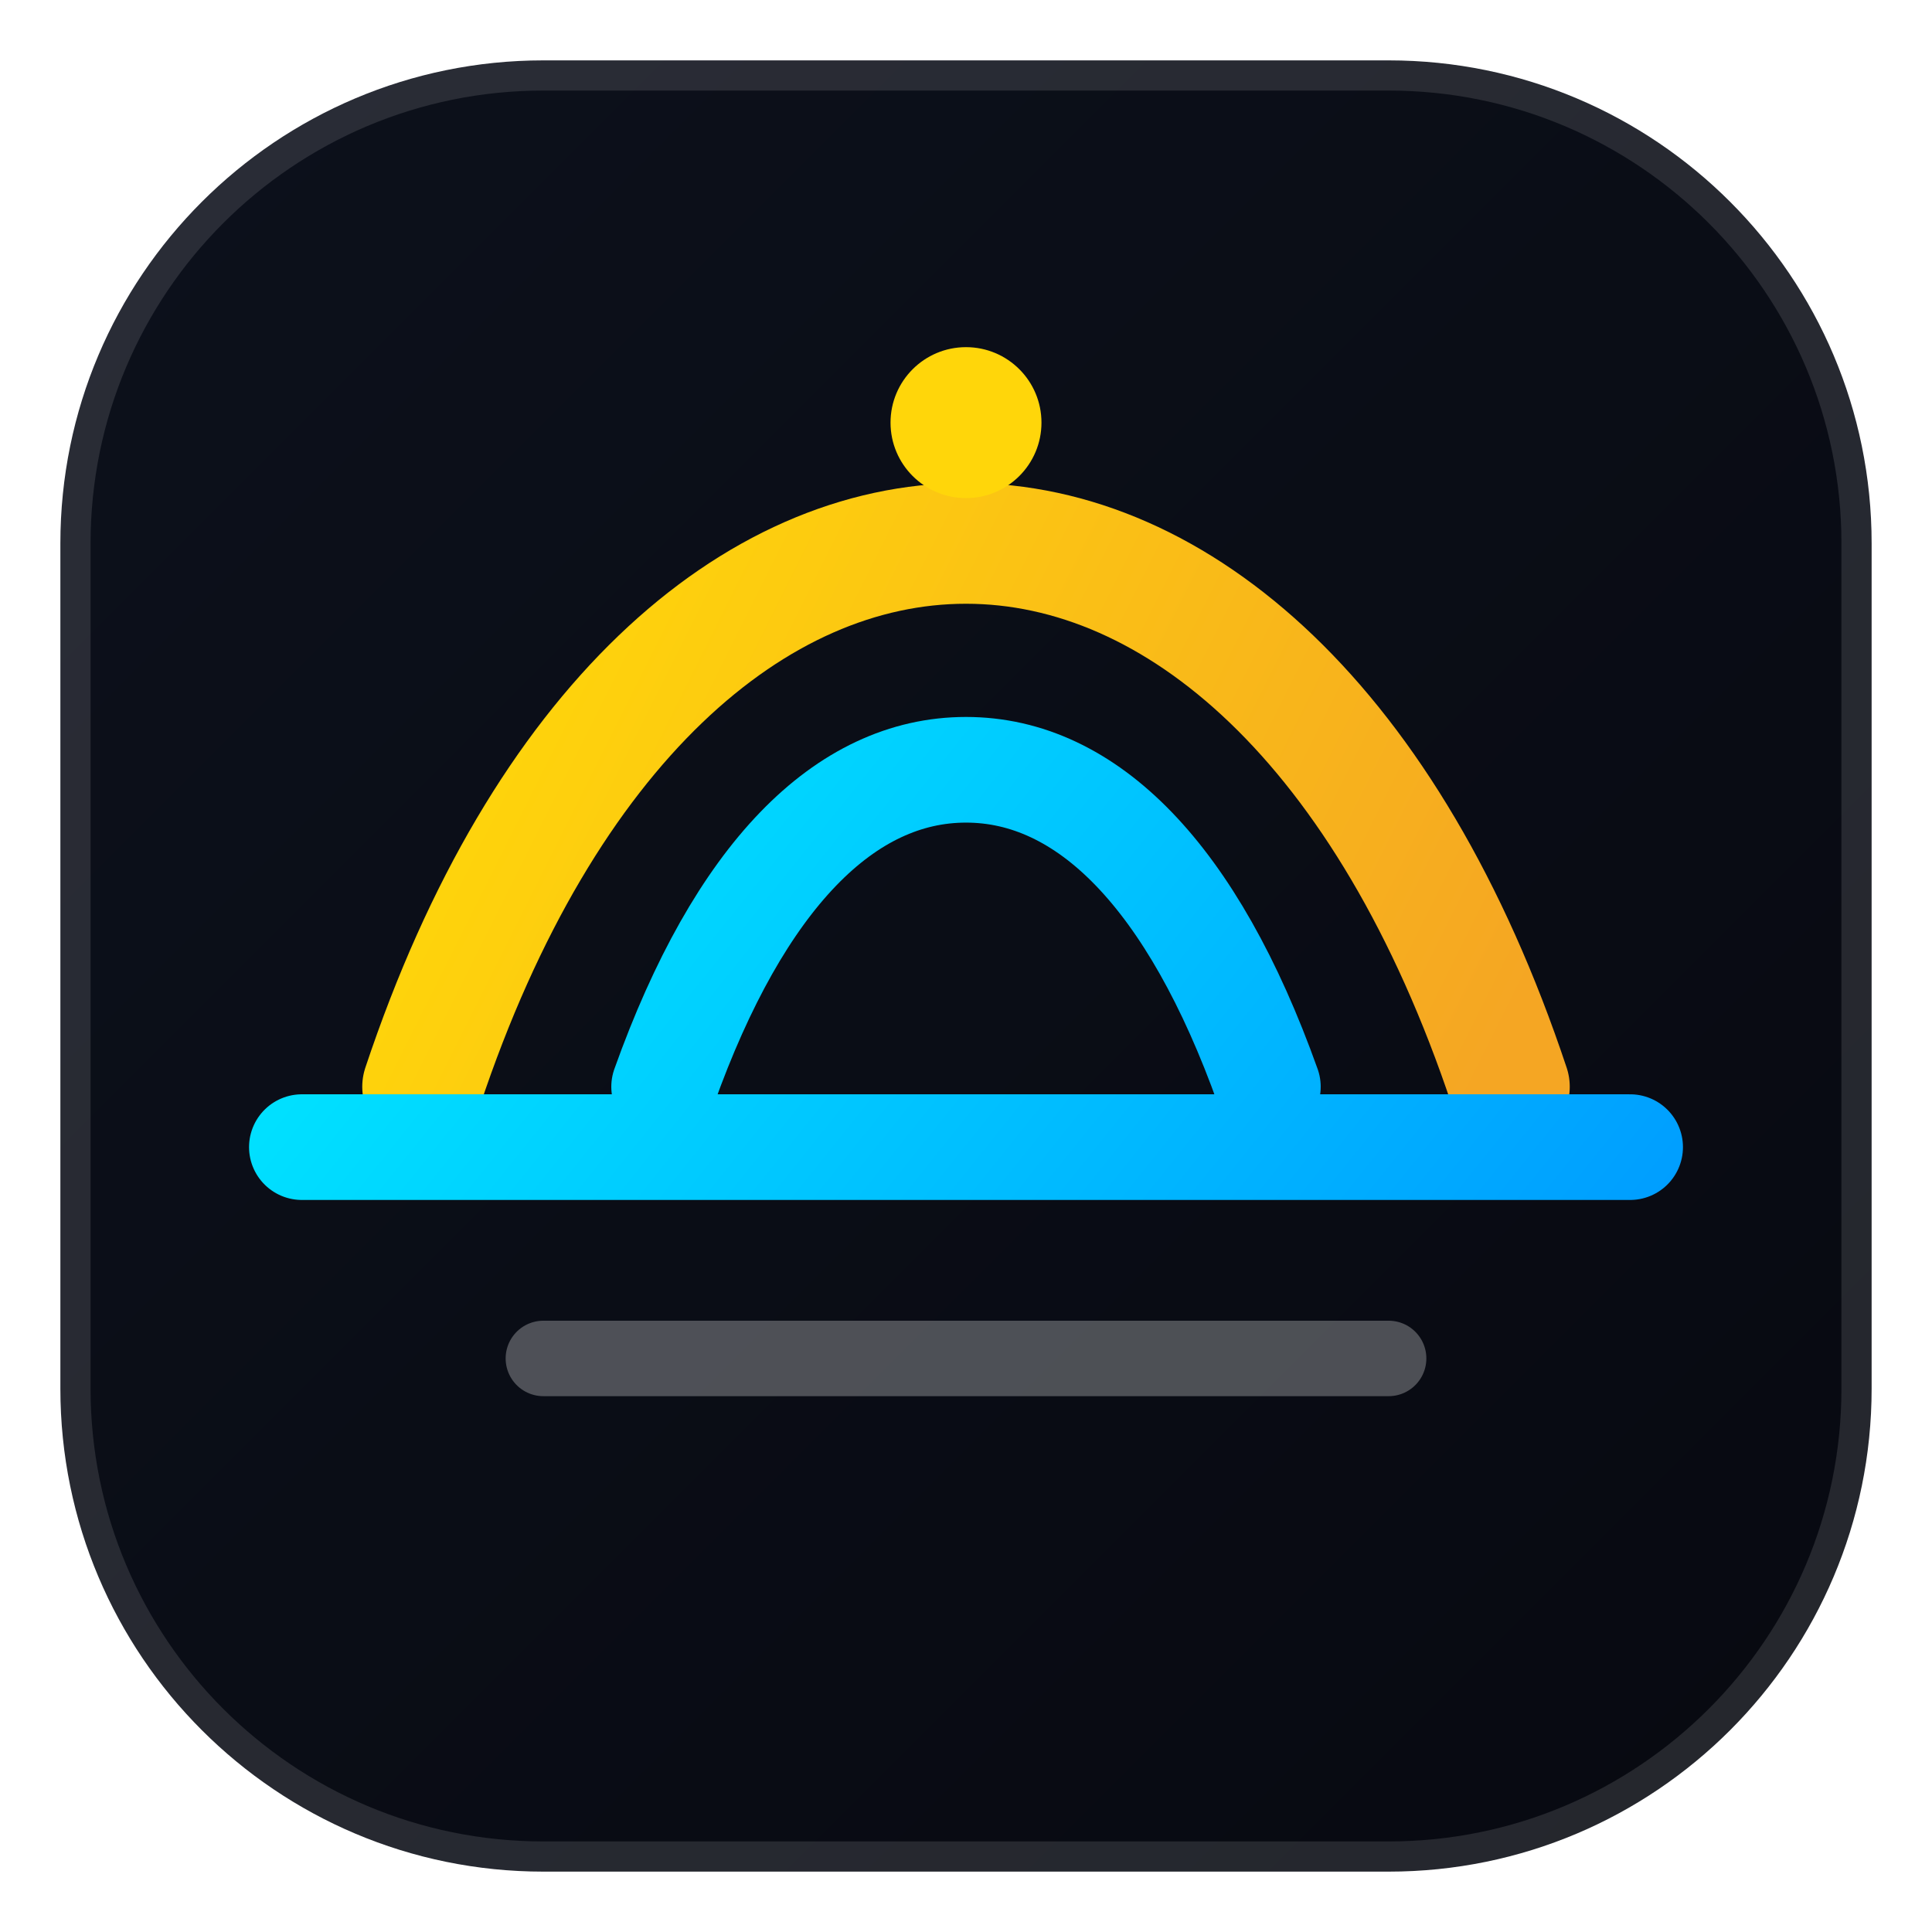
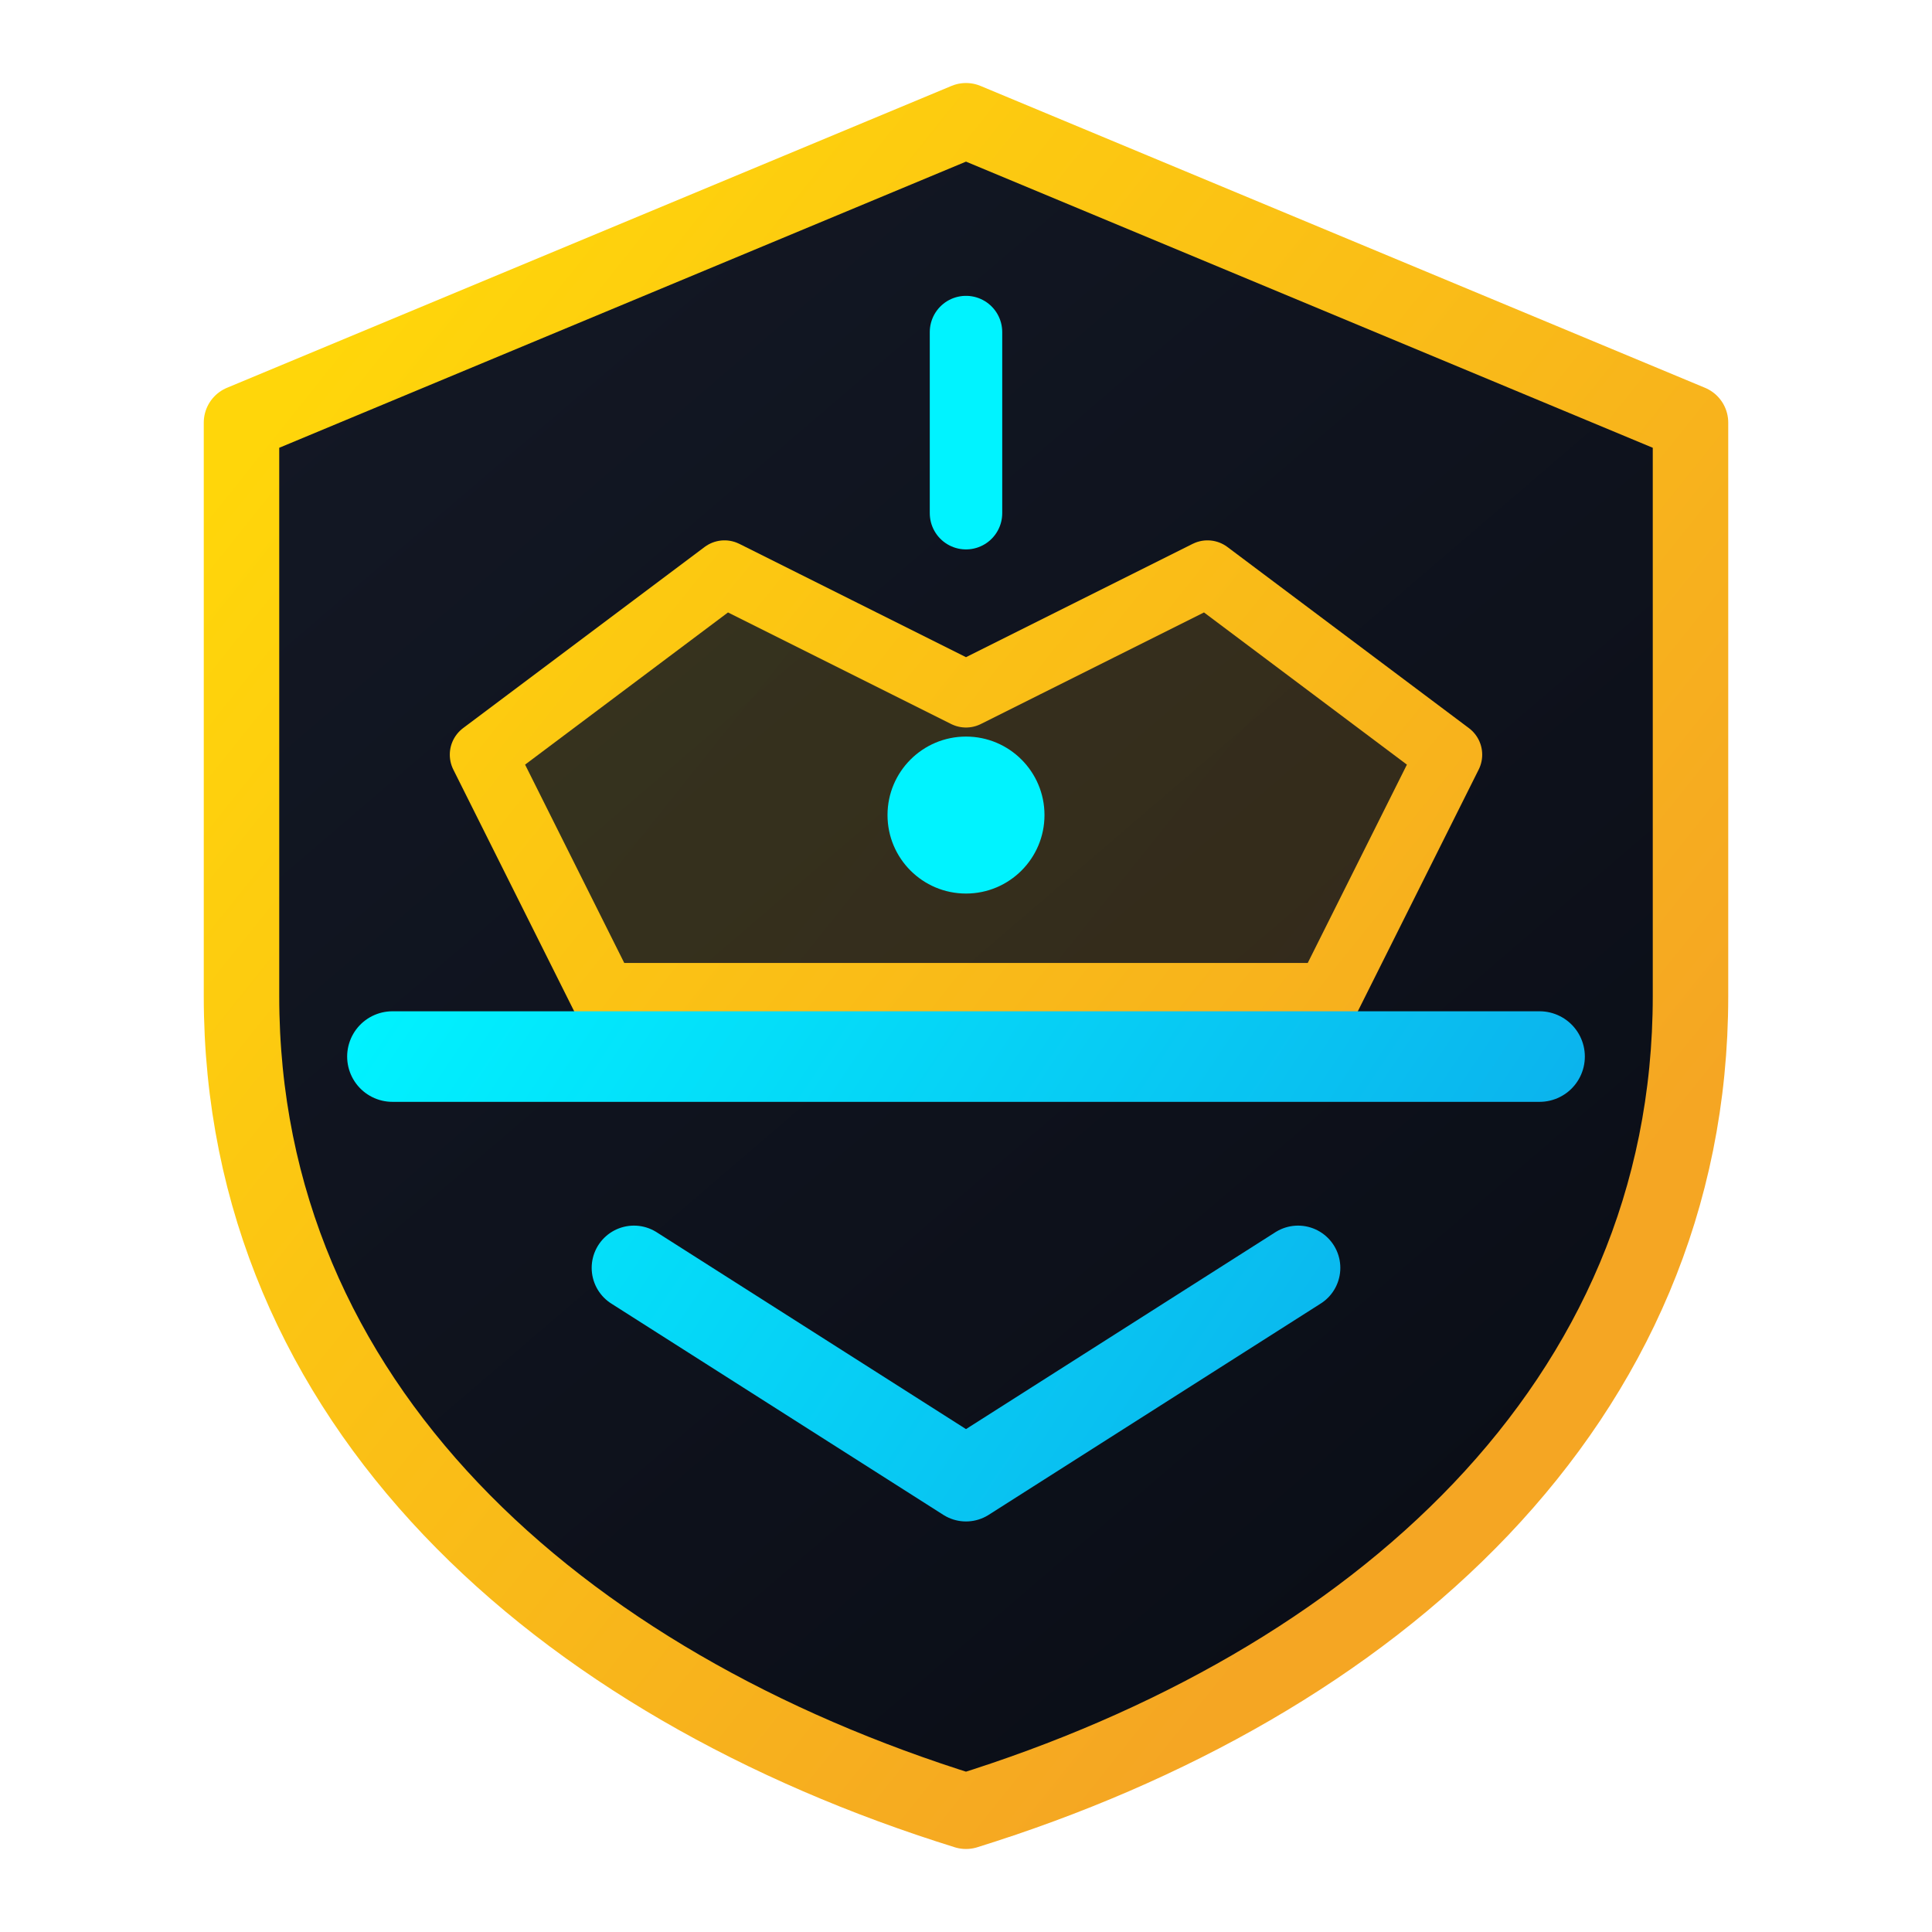
<svg xmlns="http://www.w3.org/2000/svg" viewBox="0 0 64 64" fill="none">
  <defs>
-     <linearGradient id="eh-bg" x1="0" y1="0" x2="64" y2="64" gradientUnits="userSpaceOnUse">
-       <stop offset="0%" stop-color="#0d111c" />
-       <stop offset="100%" stop-color="#070910" />
+     <linearGradient id="eh-shield" x1="8" y1="4" x2="56" y2="60" gradientUnits="userSpaceOnUse">
+       <stop offset="0%" stop-color="#141926" />
+       <stop offset="100%" stop-color="#090c14" />
    </linearGradient>
-     <linearGradient id="eh-cyan" x1="12" y1="16" x2="52" y2="48" gradientUnits="userSpaceOnUse">
-       <stop offset="0%" stop-color="#00f3ff" />
-       <stop offset="100%" stop-color="#0099ff" />
-     </linearGradient>
-     <linearGradient id="eh-gold" x1="16" y1="22" x2="48" y2="38" gradientUnits="userSpaceOnUse">
+     <linearGradient id="eh-gold" x1="12" y1="10" x2="52" y2="42" gradientUnits="userSpaceOnUse">
      <stop offset="0%" stop-color="#ffd60a" />
      <stop offset="100%" stop-color="#f5a623" />
    </linearGradient>
+     <linearGradient id="eh-cyan" x1="14" y1="30" x2="50" y2="54" gradientUnits="userSpaceOnUse">
+       <stop offset="0%" stop-color="#00f3ff" />
+       <stop offset="100%" stop-color="#0ea5e9" />
+     </linearGradient>
  </defs>
-   <rect x="2" y="2" width="60" height="60" rx="16" fill="url(#eh-bg)" stroke="rgba(255,255,255,0.12)" stroke-width="2" />
-   <path d="M14 36C18 24 25 18 32 18C39 18 46 24 50 36" stroke="url(#eh-gold)" stroke-width="4" stroke-linecap="round" />
-   <path d="M22 36C24.5 29 28 25.5 32 25.5C36 25.5 39.5 29 42 36" stroke="url(#eh-cyan)" stroke-width="3.5" stroke-linecap="round" />
-   <path d="M10 38H54" stroke="url(#eh-cyan)" stroke-width="3.5" stroke-linecap="round" />
-   <path d="M18 45H46" stroke="rgba(255,255,255,0.28)" stroke-width="2.5" stroke-linecap="round" />
-   <circle cx="32" cy="14" r="2.5" fill="#ffd60a" />
+   <path d="M32 4L56 14V33C56 46.5 45.5 55.8 32 60C18.5 55.8 8 46.5 8 33V14L32 4Z" fill="url(#eh-shield)" stroke="url(#eh-gold)" stroke-width="2.5" stroke-linejoin="round" />
+   <path d="M16 25L24 19L32 23L40 19L48 25L44 33H20L16 25Z" fill="url(#eh-gold)" fill-opacity="0.16" stroke="url(#eh-gold)" stroke-width="2.2" stroke-linejoin="round" />
+   <path d="M13 35H51" stroke="url(#eh-cyan)" stroke-width="3" stroke-linecap="round" />
+   <path d="M21 42L32 49L43 42" stroke="url(#eh-cyan)" stroke-width="2.8" stroke-linecap="round" stroke-linejoin="round" />
+   <path d="M32 11V17" stroke="#00f3ff" stroke-width="2.4" stroke-linecap="round" />
+   <circle cx="32" cy="27" r="2.6" fill="#00f3ff" />
</svg>
